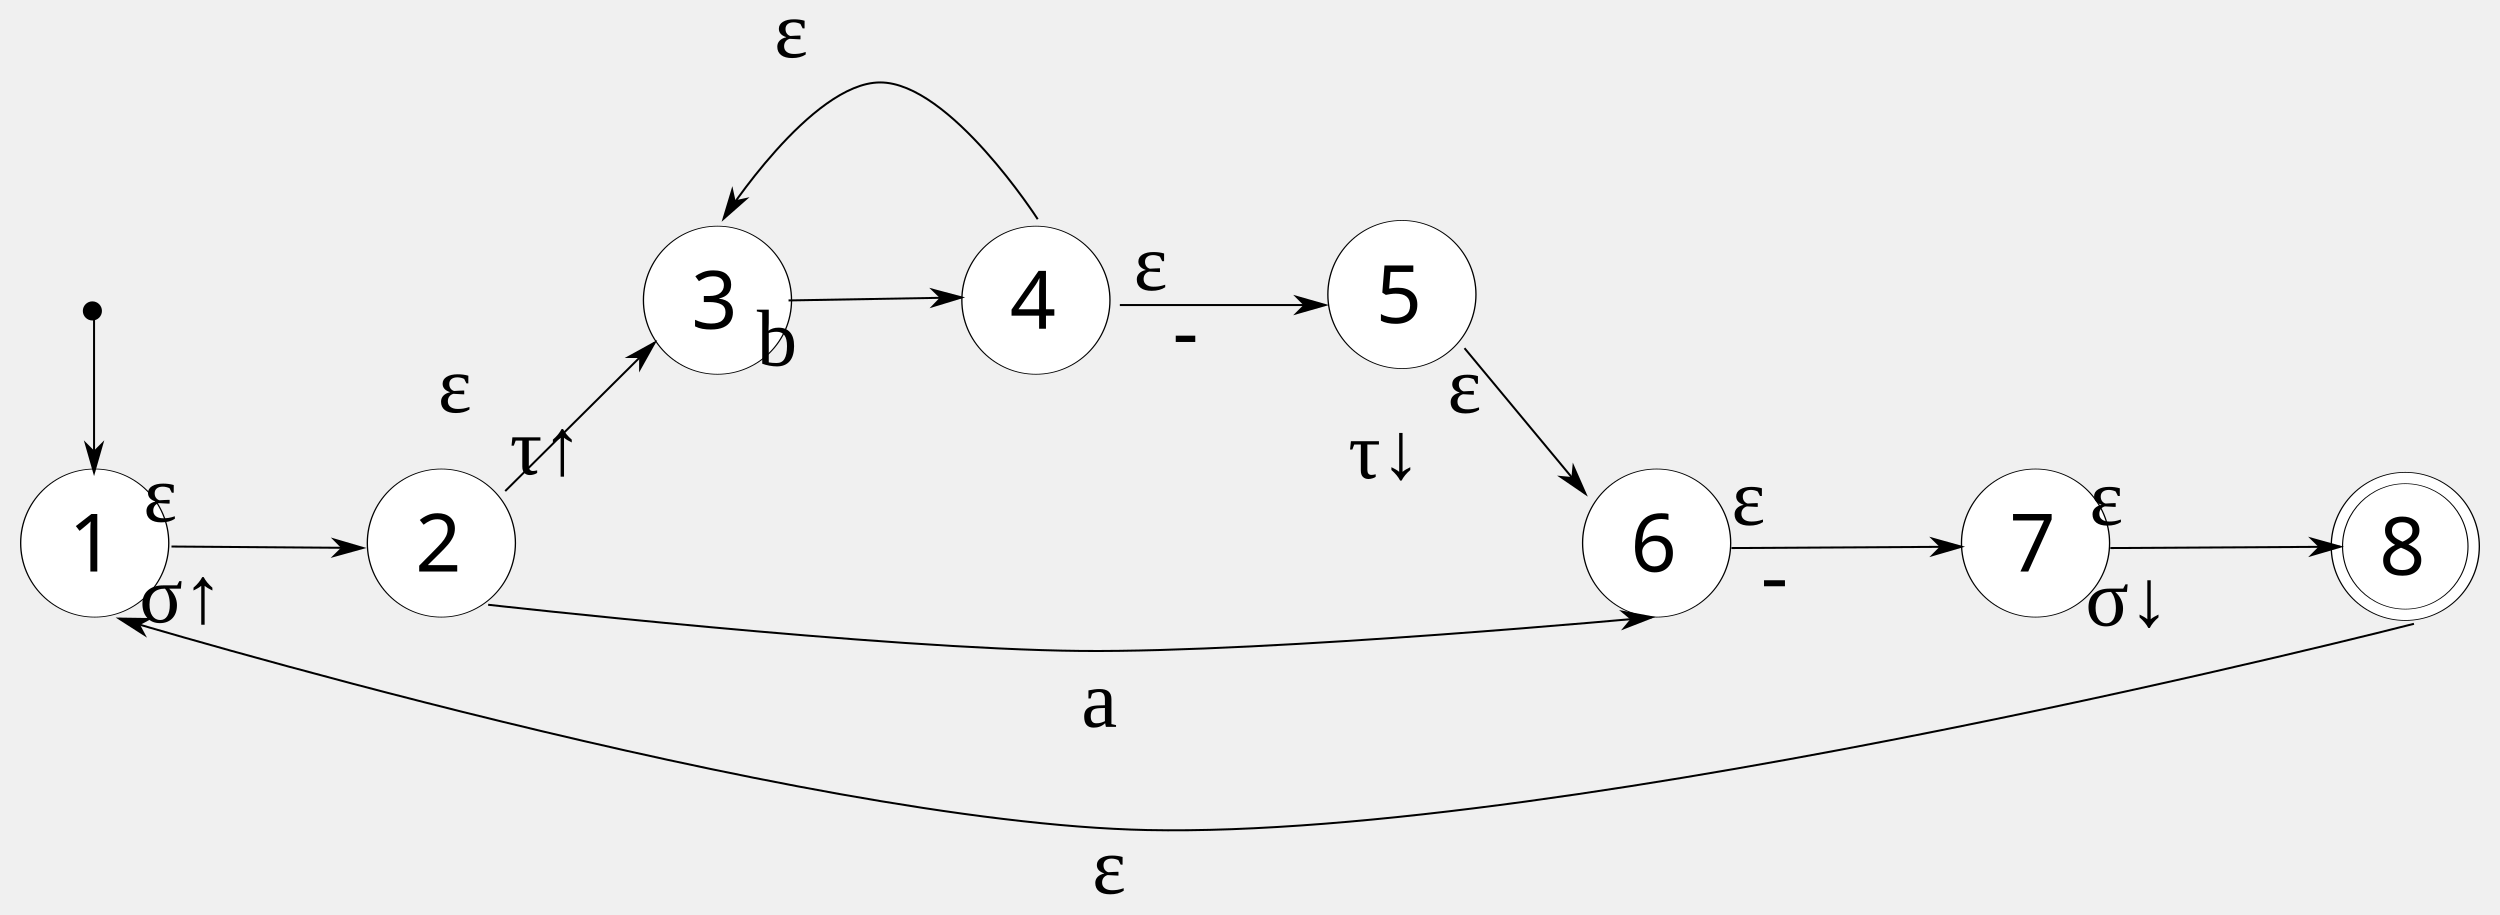
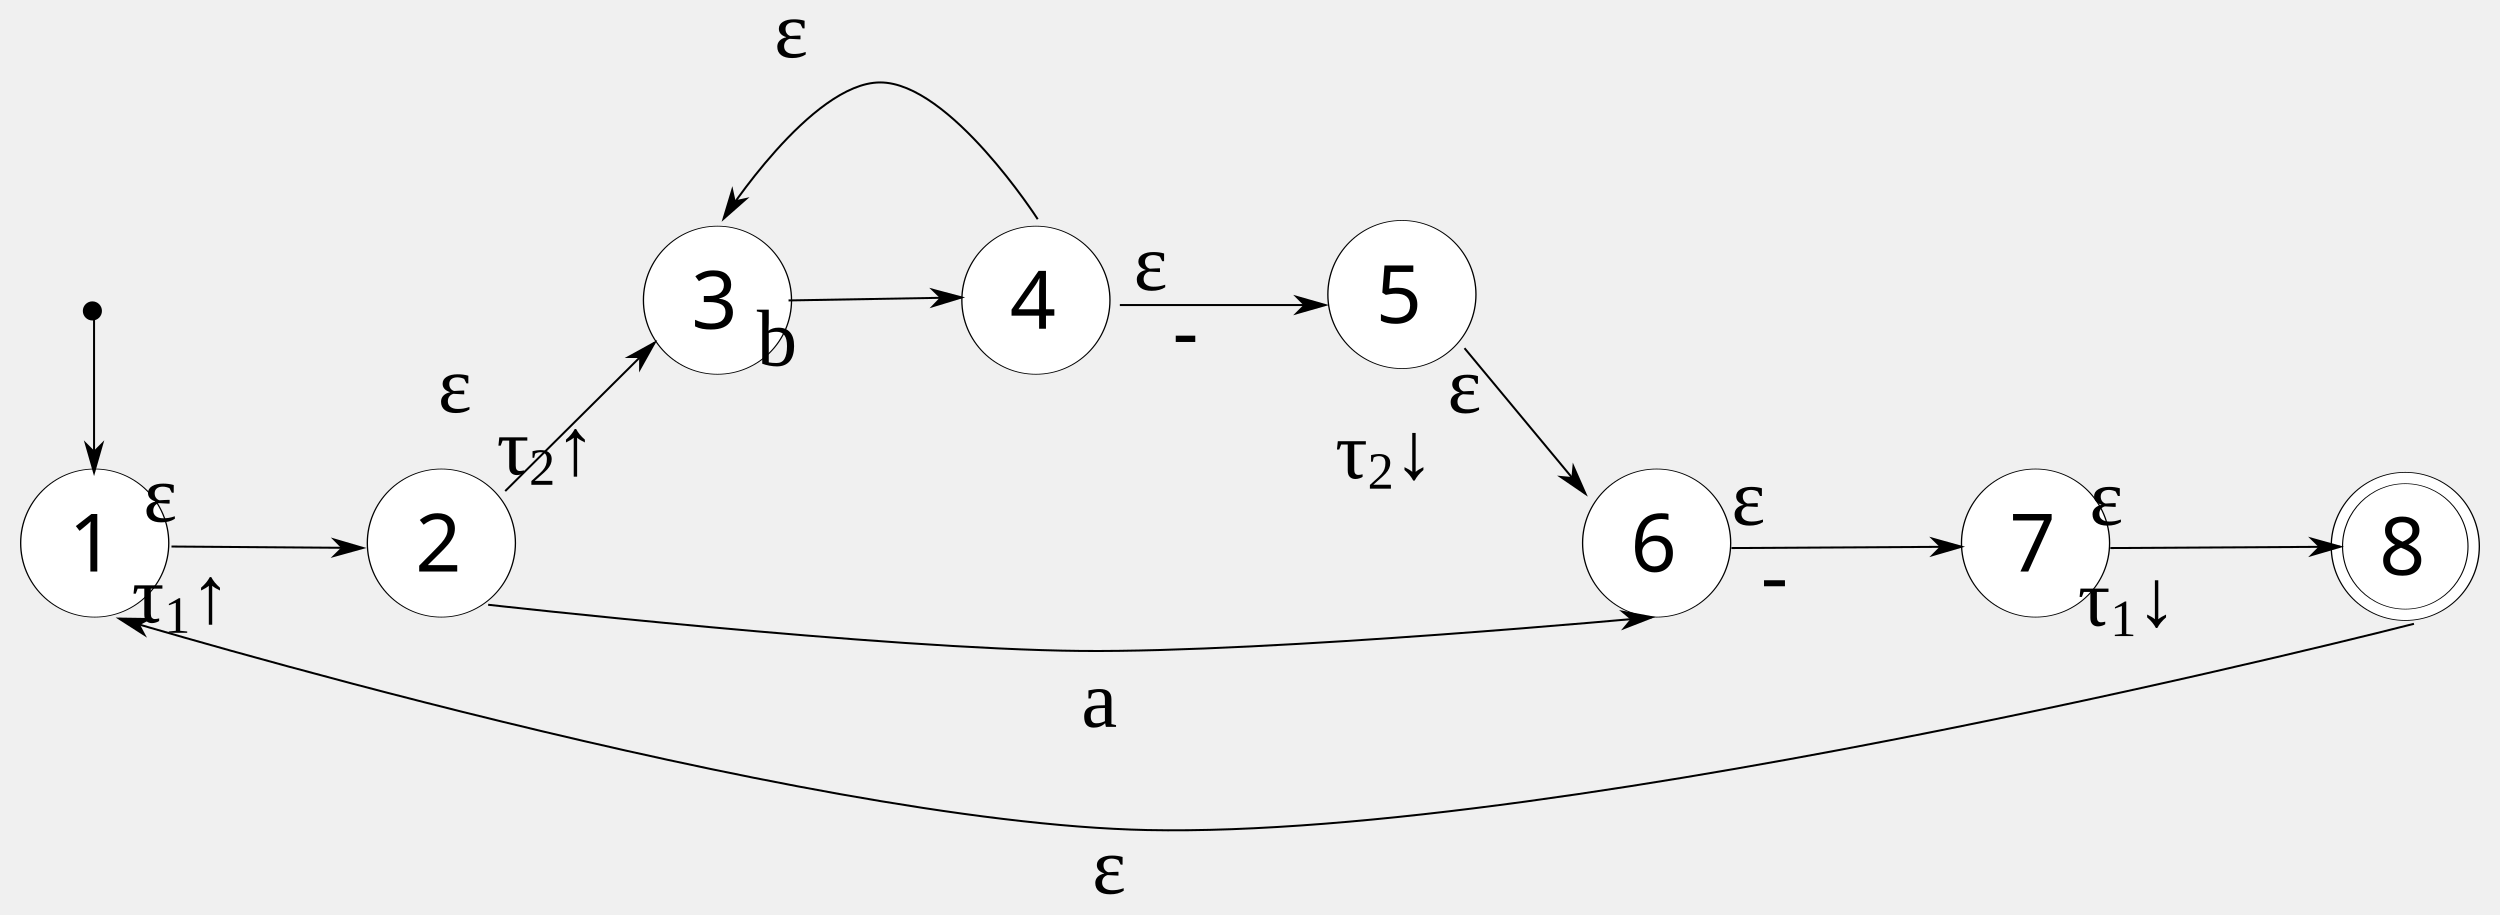
<svg xmlns="http://www.w3.org/2000/svg" width="1240.463" height="453.904" id="svg2" version="1.1">
  <defs id="defs4">
    <marker orient="auto" refY="0" refX="0" id="Arrow1Lstart" style="overflow:visible">
      <path id="path3818" d="M 0,0 5,-5 -12.5,0 5,5 0,0 z" style="fill-rule:evenodd;stroke:#000000;stroke-width:1pt" transform="matrix(0.8,0,0,0.8,10,0)" />
    </marker>
    <marker orient="auto" refY="0" refX="0" id="Arrow1Lend" style="overflow:visible">
      <path id="path3821" d="M 0,0 5,-5 -12.5,0 5,5 0,0 z" style="fill-rule:evenodd;stroke:#000000;stroke-width:1pt" transform="matrix(-0.8,0,0,-0.8,-10,0)" />
    </marker>
  </defs>
  <g id="layer1" transform="translate(-38.9061,-354.9442)">
    <g id="g3796" transform="translate(0,14.5)">
      <g transform="translate(-4,0)" id="g3791">
        <path style="fill:#ffffff;stroke:#000000;stroke-opacity:1" id="path3021" d="m 151.523,569.509 c 0,49.648 -24.874,89.895 -55.558,89.895 -30.684,0 -55.558,-40.248 -55.558,-89.895 0,-49.648 24.874,-89.895 55.558,-89.895 30.684,0 55.558,40.248 55.558,89.895 z" transform="matrix(0.6612874,0,0,0.4086981,26.44599,377.1473)" />
        <text xml:space="preserve" style="font-size:40px;font-style:normal;font-weight:normal;line-height:125%;letter-spacing:0px;word-spacing:0px;fill:#000000;fill-opacity:1;stroke:none;font-family:Sans" x="76.975" y="624.047" id="text2987">
          <tspan x="76.975" y="624.047" id="tspan2991">1</tspan>
        </text>
      </g>
    </g>
    <g id="g3802" transform="translate(153,-2)">
      <g id="g3804" transform="translate(15,16.5)">
        <path transform="matrix(0.6612874,0,0,0.4086981,26.44599,377.1473)" d="m 151.523,569.509 c 0,49.648 -24.874,89.895 -55.558,89.895 -30.684,0 -55.558,-40.248 -55.558,-89.895 0,-49.648 24.874,-89.895 55.558,-89.895 30.684,0 55.558,40.248 55.558,89.895 z" id="path3806" style="fill:#ffffff;stroke:#000000;stroke-opacity:1" />
        <text id="text3808" y="624.047" x="76.975" style="font-size:40px;font-style:normal;font-weight:normal;line-height:125%;letter-spacing:0px;word-spacing:0px;fill:#000000;fill-opacity:1;stroke:none;font-family:Sans" xml:space="preserve">
          <tspan id="tspan3810" y="624.047" x="76.975">2</tspan>
        </text>
      </g>
      <text xml:space="preserve" style="font-size:40px;font-style:normal;font-weight:normal;line-height:125%;letter-spacing:0px;word-spacing:0px;fill:#000000;fill-opacity:1;stroke:none;font-family:Sans" x="167" y="581.362" id="text4258" transform="translate(-153,2)">
        <tspan id="tspan4260" x="167" y="581.362" />
      </text>
      <g id="g4960">
        <path id="path3812" d="m -29.005,628.125 94.837,0.702" style="fill:none;stroke:#000000;stroke-width:1;stroke-linecap:butt;stroke-linejoin:miter;stroke-miterlimit:4;stroke-opacity:1;stroke-dasharray:none;marker-end:url(#Arrow1Lend);display:inline" />
        <text id="text4281" y="615.747" x="22.623" style="font-size:40px;font-style:normal;font-weight:normal;line-height:125%;letter-spacing:0px;word-spacing:0px;fill:#000000;fill-opacity:1;stroke:none;font-family:Sans" xml:space="preserve">
          <tspan style="text-align:center;text-anchor:middle;font-family:Times New Roman;-inkscape-font-specification:Times New Roman" id="tspan4285" y="615.747" x="22.623">ε</tspan>
-           <tspan style="text-align:center;text-anchor:middle;font-family:Times New Roman;-inkscape-font-specification:Times New Roman" id="tspan4289" y="665.747" x="22.623">σ↑</tspan>
+           <tspan style="text-align:center;text-anchor:middle;font-family:Times New Roman;-inkscape-font-specification:Times New Roman" id="tspan4289" y="665.747" x="22.623">τ<tspan style="font-size:65%;baseline-shift:sub" id="tspan3221">1</tspan>↑</tspan>
        </text>
      </g>
      <g transform="translate(152,-104)" id="g4291">
        <path style="fill:#ffffff;stroke:#000000;stroke-opacity:1" id="path4293" d="m 151.523,569.509 c 0,49.648 -24.874,89.895 -55.558,89.895 -30.684,0 -55.558,-40.248 -55.558,-89.895 0,-49.648 24.874,-89.895 55.558,-89.895 30.684,0 55.558,40.248 55.558,89.895 z" transform="matrix(0.6612874,0,0,0.4086981,26.44599,377.1473)" />
        <text xml:space="preserve" style="font-size:40px;font-style:normal;font-weight:normal;line-height:125%;letter-spacing:0px;word-spacing:0px;fill:#000000;fill-opacity:1;stroke:none;font-family:Sans" x="76.975" y="624.047" id="text4295">
          <tspan x="76.975" y="624.047" id="tspan4297">3</tspan>
        </text>
      </g>
      <g id="g4966">
        <path transform="translate(-153,2)" id="path4299" d="M 289.586,598.605 363.674,525.019" style="fill:none;stroke:#000000;stroke-width:1px;stroke-linecap:butt;stroke-linejoin:miter;stroke-opacity:1;marker-end:url(#Arrow1Lend)" />
        <text xml:space="preserve" style="font-size:40px;font-style:normal;font-weight:normal;line-height:125%;letter-spacing:0px;word-spacing:0px;fill:#000000;fill-opacity:1;stroke:none;font-family:Sans" x="158.398" y="561.504" id="text4483">
          <tspan x="158.398" y="561.504" id="tspan4487" style="text-align:center;text-anchor:middle;font-family:Times New Roman;-inkscape-font-specification:Times New Roman">ε</tspan>
        </text>
        <text xml:space="preserve" style="font-size:40px;font-style:normal;font-weight:normal;line-height:125%;letter-spacing:0px;word-spacing:0px;fill:#000000;fill-opacity:1;stroke:none;font-family:Sans" x="203.688" y="592.284" id="text5006-0">
-           <tspan x="203.688" y="592.284" id="tspan5008-4" style="text-align:center;text-anchor:middle;font-family:Times New Roman;-inkscape-font-specification:Times New Roman">τ↑</tspan>
+           <tspan x="203.688" y="592.284" id="tspan5008-4" style="text-align:center;text-anchor:middle;font-family:Times New Roman;-inkscape-font-specification:Times New Roman">τ<tspan style="font-size:65%;baseline-shift:sub" id="tspan3217">2</tspan>↑</tspan>
        </text>
      </g>
      <g id="g4489" transform="translate(310,-104)">
        <path transform="matrix(0.6612874,0,0,0.4086981,26.44599,377.1473)" d="m 151.523,569.509 c 0,49.648 -24.874,89.895 -55.558,89.895 -30.684,0 -55.558,-40.248 -55.558,-89.895 0,-49.648 24.874,-89.895 55.558,-89.895 30.684,0 55.558,40.248 55.558,89.895 z" id="path4491" style="fill:#ffffff;stroke:#000000;stroke-opacity:1" />
        <text id="text4493" y="624.047" x="76.975" style="font-size:40px;font-style:normal;font-weight:normal;line-height:125%;letter-spacing:0px;word-spacing:0px;fill:#000000;fill-opacity:1;stroke:none;font-family:Sans" xml:space="preserve">
          <tspan id="tspan4495" y="624.047" x="76.975">4</tspan>
        </text>
      </g>
      <g id="g4972" transform="translate(-54,0)">
        <path style="fill:none;stroke:#000000;stroke-width:1px;stroke-linecap:butt;stroke-linejoin:miter;stroke-opacity:1;marker-end:url(#Arrow1Lend)" d="m 331.172,506.019 85.704,-1.485" id="path4497" />
        <text id="text4499" y="538.362" x="372.238" style="font-size:40px;font-style:normal;font-weight:normal;line-height:125%;letter-spacing:0px;word-spacing:0px;fill:#000000;fill-opacity:1;stroke:none;font-family:Sans" xml:space="preserve">
          <tspan id="tspan4507" style="text-align:center;text-anchor:middle;font-family:Times New Roman;-inkscape-font-specification:Times New Roman" y="538.362" x="372.238">b</tspan>
        </text>
      </g>
      <g id="g4977" transform="translate(-54,0)">
        <path transform="translate(-153,2)" id="path4511" d="m 607.804,463.705 c 0,0 -43.657,-67.871 -78.159,-67.858 C 495.347,395.861 452,463.362 452,463.362" style="fill:none;stroke:#000000;stroke-width:1px;stroke-linecap:butt;stroke-linejoin:miter;stroke-opacity:1;marker-end:url(#Arrow1Lend)" />
        <text id="text4695" y="385.362" x="379.238" style="font-size:40px;font-style:normal;font-weight:normal;line-height:125%;letter-spacing:0px;word-spacing:0px;fill:#000000;fill-opacity:1;stroke:none;font-family:Sans" xml:space="preserve">
          <tspan style="text-align:center;text-anchor:middle;font-family:Times New Roman;-inkscape-font-specification:Times New Roman" id="tspan4699" y="385.362" x="379.238">ε</tspan>
        </text>
      </g>
      <g transform="translate(618,16.5)" id="g4705">
        <path style="fill:#ffffff;stroke:#000000;stroke-opacity:1" id="path4707" d="m 151.523,569.509 c 0,49.648 -24.874,89.895 -55.558,89.895 -30.684,0 -55.558,-40.248 -55.558,-89.895 0,-49.648 24.874,-89.895 55.558,-89.895 30.684,0 55.558,40.248 55.558,89.895 z" transform="matrix(0.6612874,0,0,0.4086981,26.44599,377.1473)" />
        <text xml:space="preserve" style="font-size:40px;font-style:normal;font-weight:normal;line-height:125%;letter-spacing:0px;word-spacing:0px;fill:#000000;fill-opacity:1;stroke:none;font-family:Sans" x="76.975" y="624.047" id="text4709">
          <tspan x="76.975" y="624.047" id="tspan4713">6</tspan>
        </text>
      </g>
      <g id="g4982">
        <path style="fill:none;stroke:#000000;stroke-width:1px;stroke-linecap:butt;stroke-linejoin:miter;stroke-opacity:1;marker-end:url(#Arrow1Lend)" d="m 612.569,529.705 59.946,72.172" id="path4717" />
        <text id="text4719" y="561.705" x="659.351" style="font-size:40px;font-style:normal;font-weight:normal;line-height:125%;letter-spacing:0px;word-spacing:0px;fill:#000000;fill-opacity:1;stroke:none;font-family:Sans" xml:space="preserve">
          <tspan style="text-align:center;text-anchor:middle;font-family:Times New Roman;-inkscape-font-specification:Times New Roman" id="tspan4723" y="561.705" x="659.351">ε</tspan>
        </text>
        <text xml:space="preserve" style="font-size:40px;font-style:normal;font-weight:normal;line-height:125%;letter-spacing:0px;word-spacing:0px;fill:#000000;fill-opacity:1;stroke:none;font-family:Sans" x="619.753" y="594.232" id="text5006">
-           <tspan x="619.753" y="594.232" id="tspan5008" style="text-align:center;text-anchor:middle;font-family:Times New Roman;-inkscape-font-specification:Times New Roman">τ↓</tspan>
+           <tspan x="619.753" y="594.232" id="tspan5008" style="text-align:center;text-anchor:middle;font-family:Times New Roman;-inkscape-font-specification:Times New Roman">τ<tspan style="font-size:65%;baseline-shift:sub" id="tspan3219">2</tspan>↓</tspan>
        </text>
      </g>
      <g id="g4725" transform="translate(806,16.5)">
        <path transform="matrix(0.6612874,0,0,0.4086981,26.44599,377.1473)" d="m 151.523,569.509 c 0,49.648 -24.874,89.895 -55.558,89.895 -30.684,0 -55.558,-40.248 -55.558,-89.895 0,-49.648 24.874,-89.895 55.558,-89.895 30.684,0 55.558,40.248 55.558,89.895 z" id="path4727" style="fill:#ffffff;stroke:#000000;stroke-opacity:1" />
        <text id="text4729" y="624.047" x="76.975" style="font-size:40px;font-style:normal;font-weight:normal;line-height:125%;letter-spacing:0px;word-spacing:0px;fill:#000000;fill-opacity:1;stroke:none;font-family:Sans" xml:space="preserve">
          <tspan id="tspan4731" y="624.047" x="76.975">7</tspan>
        </text>
      </g>
      <g id="g4988">
        <path id="path4739" d="m 745,628.877 114,-0.657" style="fill:none;stroke:#000000;stroke-width:1px;stroke-linecap:butt;stroke-linejoin:miter;stroke-opacity:1;marker-end:url(#Arrow1Lend)" />
        <text id="text4741" y="617.362" x="800.238" style="font-size:40px;font-style:normal;font-weight:normal;line-height:125%;letter-spacing:0px;word-spacing:0px;fill:#000000;fill-opacity:1;stroke:none;font-family:Sans" xml:space="preserve">
          <tspan style="text-align:center;text-anchor:middle;font-family:Times New Roman;-inkscape-font-specification:Times New Roman" id="tspan4745" y="617.362" x="800.238">ε</tspan>
        </text>
      </g>
      <g id="g4994">
        <path id="path4747" d="m 128.113,657.019 c 0,0 195.778,21.984 294.106,22.91 94.586,0.89 283.277,-16.709 283.277,-16.709" style="fill:none;stroke:#000000;stroke-width:1px;stroke-linecap:butt;stroke-linejoin:miter;stroke-opacity:1;marker-end:url(#Arrow1Lend)" />
        <text id="text4931" y="717.598" x="422.461" style="font-size:40px;font-style:normal;font-weight:normal;line-height:125%;letter-spacing:0px;word-spacing:0px;fill:#000000;fill-opacity:1;stroke:none;font-family:Sans" xml:space="preserve">
          <tspan y="717.598" x="422.461" id="tspan4933" style="font-family:Times New Roman;-inkscape-font-specification:Times New Roman">a</tspan>
        </text>
      </g>
      <g id="g4999">
        <path style="fill:none;stroke:#000000;stroke-width:1px;stroke-linecap:butt;stroke-linejoin:miter;stroke-opacity:1;marker-end:url(#Arrow1Lend)" d="m 1083.676,666.463 c 0,0 -416.298,106.736 -628.517,102.341 C 281.633,765.21 -54.858,663.919 -54.858,663.919" id="path4935" />
        <text xml:space="preserve" style="font-size:40px;font-style:normal;font-weight:normal;line-height:125%;letter-spacing:0px;word-spacing:0px;fill:#000000;fill-opacity:1;stroke:none;font-family:Sans" x="483.025" y="800.301" id="text4937">
          <tspan x="483.025" y="800.301" id="tspan4939" style="text-align:center;text-anchor:middle;font-family:Times New Roman;-inkscape-font-specification:Times New Roman">ε</tspan>
        </text>
      </g>
      <g transform="translate(491.6051,-106.8284)" id="g5033">
        <path style="fill:#ffffff;stroke:#000000;stroke-opacity:1" id="path5035" d="m 151.523,569.509 c 0,49.648 -24.874,89.895 -55.558,89.895 -30.684,0 -55.558,-40.248 -55.558,-89.895 0,-49.648 24.874,-89.895 55.558,-89.895 30.684,0 55.558,40.248 55.558,89.895 z" transform="matrix(0.6612874,0,0,0.4086981,26.44599,377.1473)" />
        <text xml:space="preserve" style="font-size:40px;font-style:normal;font-weight:normal;line-height:125%;letter-spacing:0px;word-spacing:0px;fill:#000000;fill-opacity:1;stroke:none;font-family:Sans" x="76.975" y="624.047" id="text5037">
          <tspan x="76.975" y="624.047" id="tspan5039">5</tspan>
        </text>
      </g>
      <path style="fill:none;stroke:#000000;stroke-width:1px;stroke-linecap:butt;stroke-linejoin:miter;stroke-opacity:1;marker-start:none;marker-end:url(#Arrow1Lend)" d="m 441.557,508.306 101.823,0" id="path5041" />
      <text id="text4719-6" y="500.849" x="493.223" style="font-size:40px;font-style:normal;font-weight:normal;line-height:125%;letter-spacing:0px;word-spacing:0px;fill:#000000;fill-opacity:1;stroke:none;font-family:Sans" xml:space="preserve">
        <tspan style="text-align:center;text-anchor:middle;font-family:Times New Roman;-inkscape-font-specification:Times New Roman" id="tspan4723-2" y="500.849" x="493.223">ε</tspan>
      </text>
      <text xml:space="preserve" style="font-size:40px;font-style:normal;font-weight:normal;line-height:125%;letter-spacing:0px;word-spacing:0px;fill:#000000;fill-opacity:1;stroke:none;font-family:Sans" x="467.699" y="535.779" id="text5618">
        <tspan id="tspan5620" x="467.699" y="535.779">-</tspan>
      </text>
      <text id="text5643" y="655.779" x="759.699" style="font-size:40px;font-style:normal;font-weight:normal;line-height:125%;letter-spacing:0px;word-spacing:0px;fill:#000000;fill-opacity:1;stroke:none;font-family:Sans" xml:space="preserve">
        <tspan y="655.779" x="759.699" id="tspan5645" style="font-family:Times New Roman;-inkscape-font-specification:Times New Roman">-</tspan>
      </text>
      <g transform="translate(989.463,18.15685)" id="g5647">
        <path style="fill:#ffffff;stroke:#000000;stroke-opacity:1" id="path5649" d="m 151.523,569.509 c 0,49.648 -24.874,89.895 -55.558,89.895 -30.684,0 -55.558,-40.248 -55.558,-89.895 0,-49.648 24.874,-89.895 55.558,-89.895 30.684,0 55.558,40.248 55.558,89.895 z" transform="matrix(0.6612874,0,0,0.4086981,26.44599,377.1473)" />
        <path transform="matrix(0.5601845,0,0,0.3462131,36.14828,412.7331)" d="m 151.523,569.509 c 0,49.648 -24.874,89.895 -55.558,89.895 -30.684,0 -55.558,-40.248 -55.558,-89.895 0,-49.648 24.874,-89.895 55.558,-89.895 30.684,0 55.558,40.248 55.558,89.895 z" id="path5667" style="fill:#ffffff;stroke:#000000;stroke-opacity:1" />
        <text xml:space="preserve" style="font-size:40px;font-style:normal;font-weight:normal;line-height:125%;letter-spacing:0px;word-spacing:0px;fill:#000000;fill-opacity:1;stroke:none;font-family:Sans" x="76.975" y="624.047" id="text5651">
          <tspan x="76.975" y="624.047" id="tspan5653">8</tspan>
        </text>
      </g>
      <g id="g5655" transform="translate(188,0)">
        <path style="fill:none;stroke:#000000;stroke-width:1px;stroke-linecap:butt;stroke-linejoin:miter;stroke-opacity:1;marker-end:url(#Arrow1Lend)" d="m 745,628.877 114,-0.657" id="path5657" />
        <text xml:space="preserve" style="font-size:40px;font-style:normal;font-weight:normal;line-height:125%;letter-spacing:0px;word-spacing:0px;fill:#000000;fill-opacity:1;stroke:none;font-family:Sans" x="800.238" y="617.362" id="text5659">
          <tspan x="800.238" y="617.362" id="tspan5661" style="text-align:center;text-anchor:middle;font-family:Times New Roman;-inkscape-font-specification:Times New Roman">ε</tspan>
-           <tspan x="800.238" y="667.362" id="tspan5663" style="text-align:center;text-anchor:middle;font-family:Times New Roman;-inkscape-font-specification:Times New Roman">σ↓</tspan>
+           <tspan x="800.238" y="667.362" id="tspan5663" style="text-align:center;text-anchor:middle;font-family:Times New Roman;-inkscape-font-specification:Times New Roman">τ<tspan style="font-size:65%;baseline-shift:sub" id="tspan3223">1</tspan>↓</tspan>
        </text>
      </g>
      <path style="fill:none;stroke:#000000;stroke-width:1px;stroke-linecap:butt;stroke-linejoin:miter;stroke-opacity:1;marker-end:url(#Arrow1Lend)" d="m 46.669,158.281 0,82.024" id="path5857" transform="translate(-114.0939,350.9403)" />
    </g>
    <path style="fill:#000000;stroke:#000000;stroke-width:1;stroke-miterlimit:4;stroke-opacity:1;stroke-dasharray:none" id="path5669" d="m 48.083,158.281 c 0,2.343 -1.899,4.243 -4.243,4.243 -2.343,0 -4.243,-1.899 -4.243,-4.243 0,-2.343 1.899,-4.243 4.243,-4.243 2.343,0 4.243,1.899 4.243,4.243 z" transform="translate(40.9061,350.9403)" />
  </g>
</svg>
